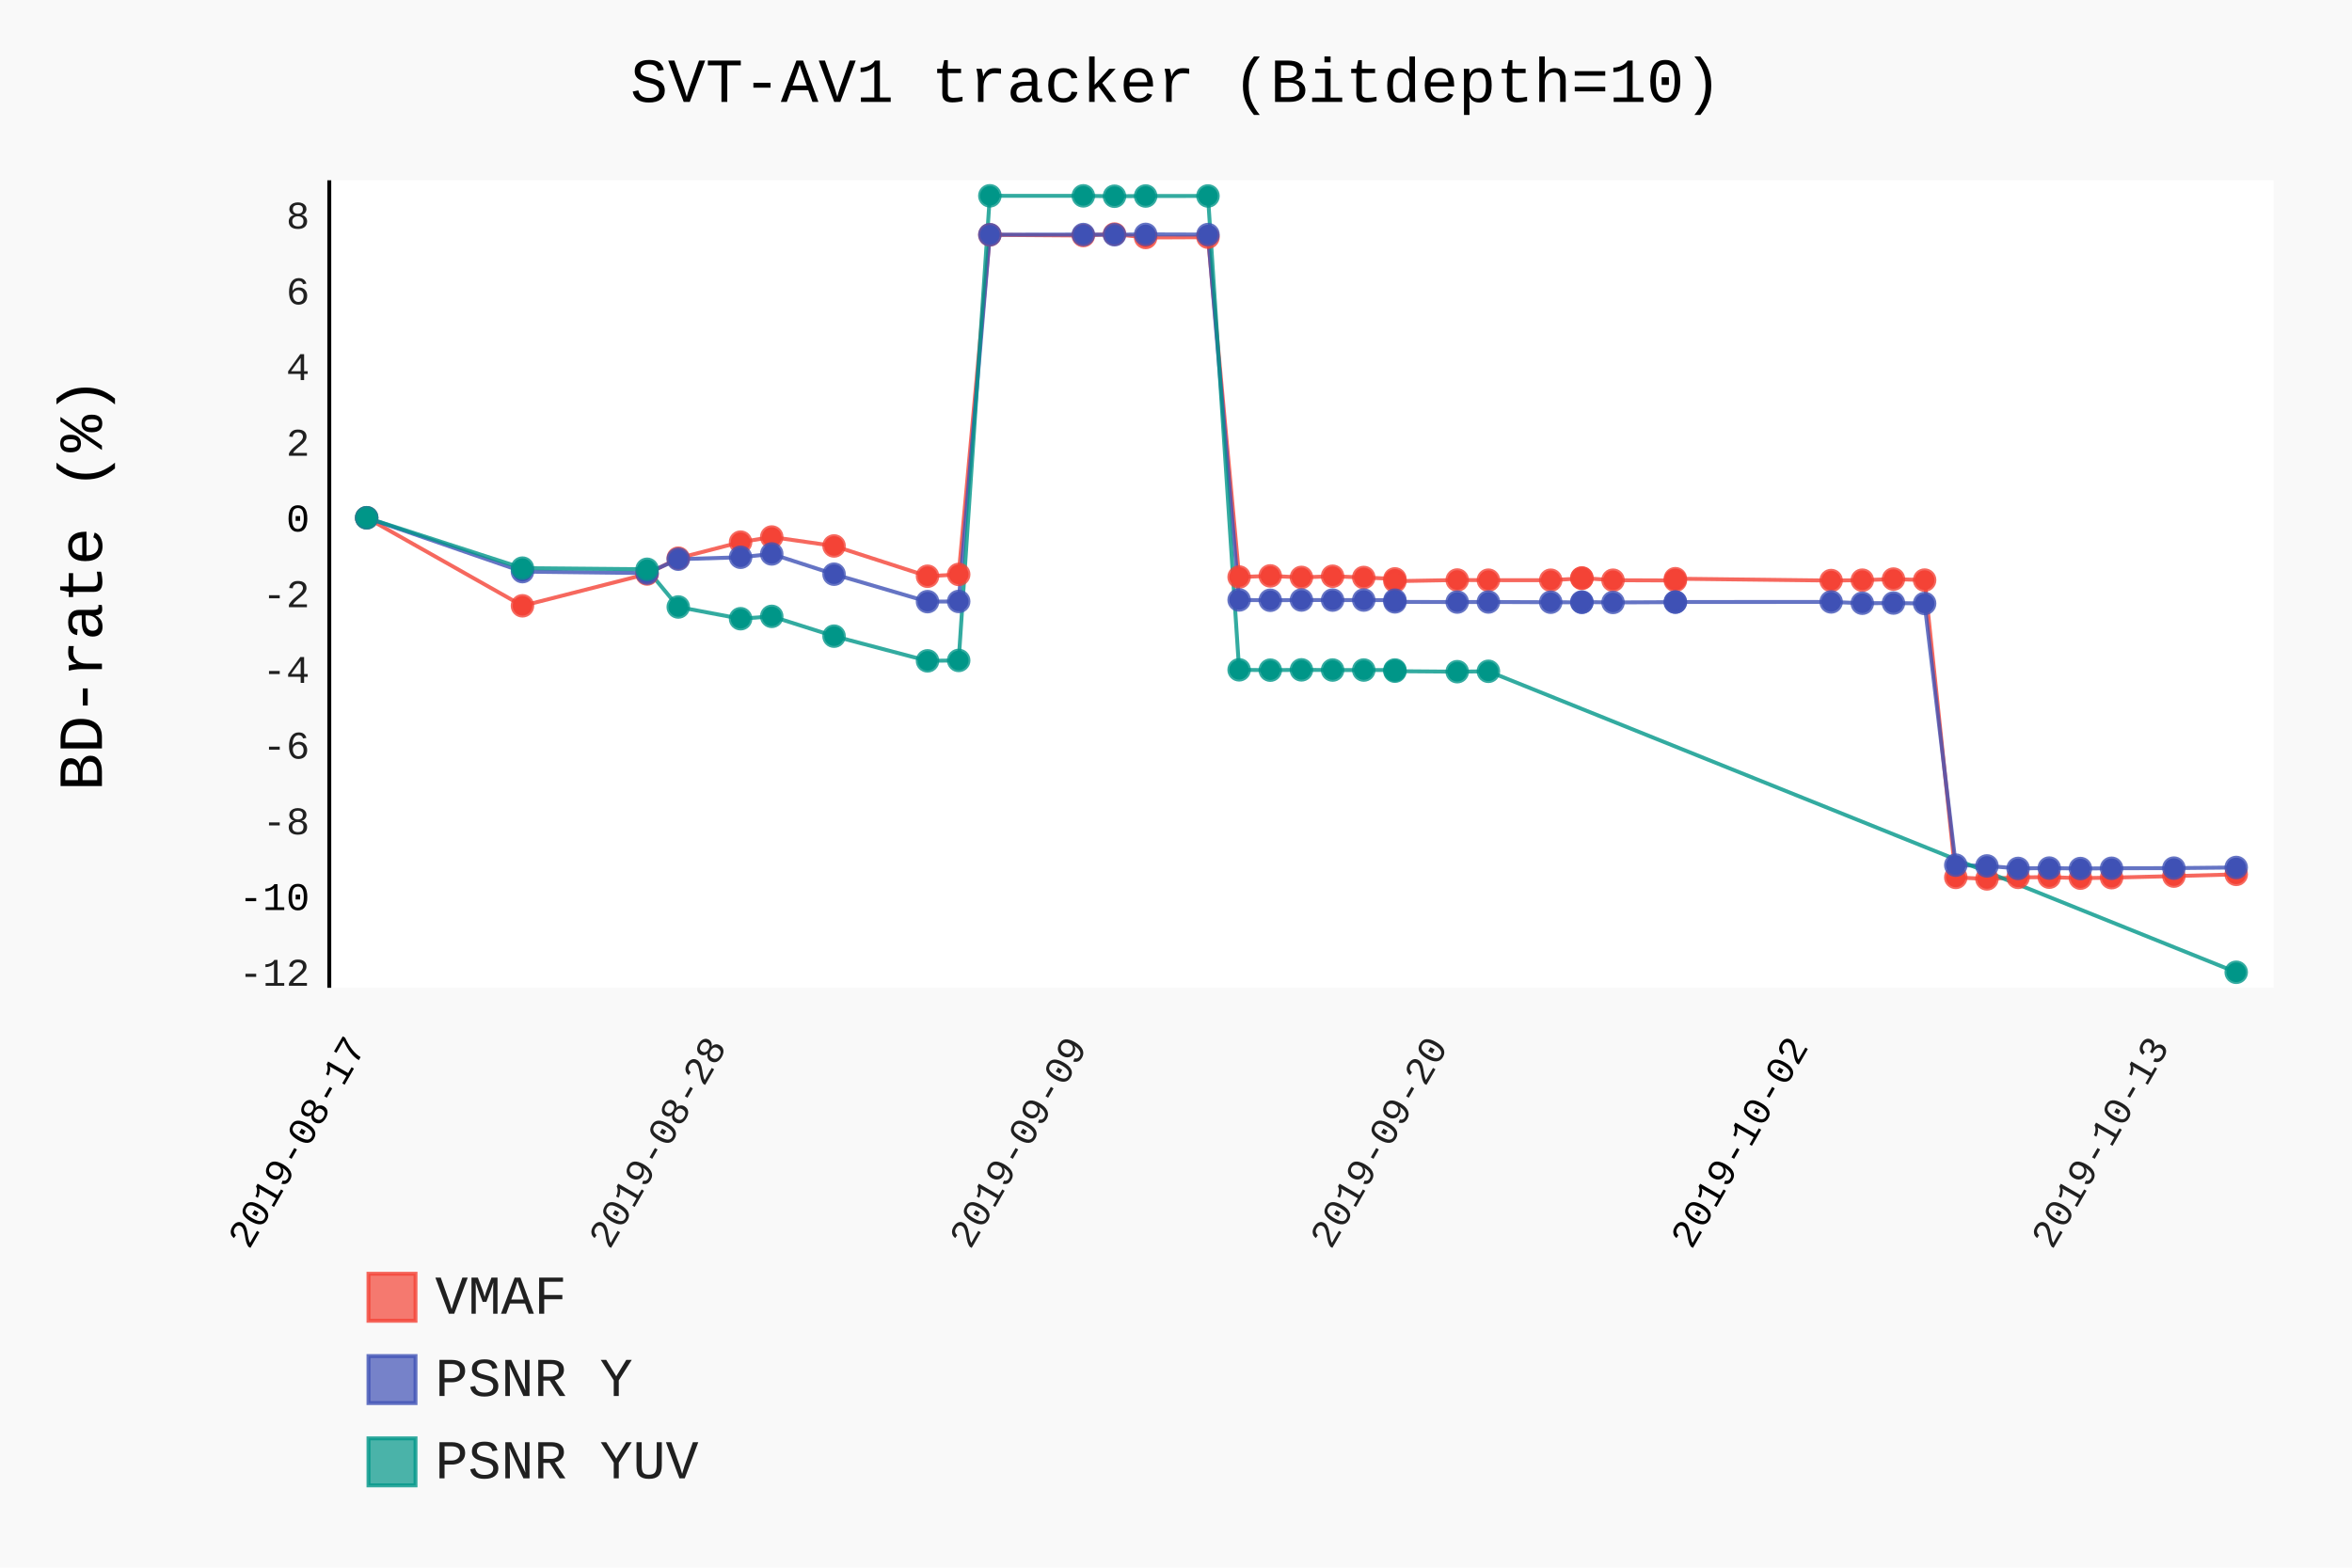
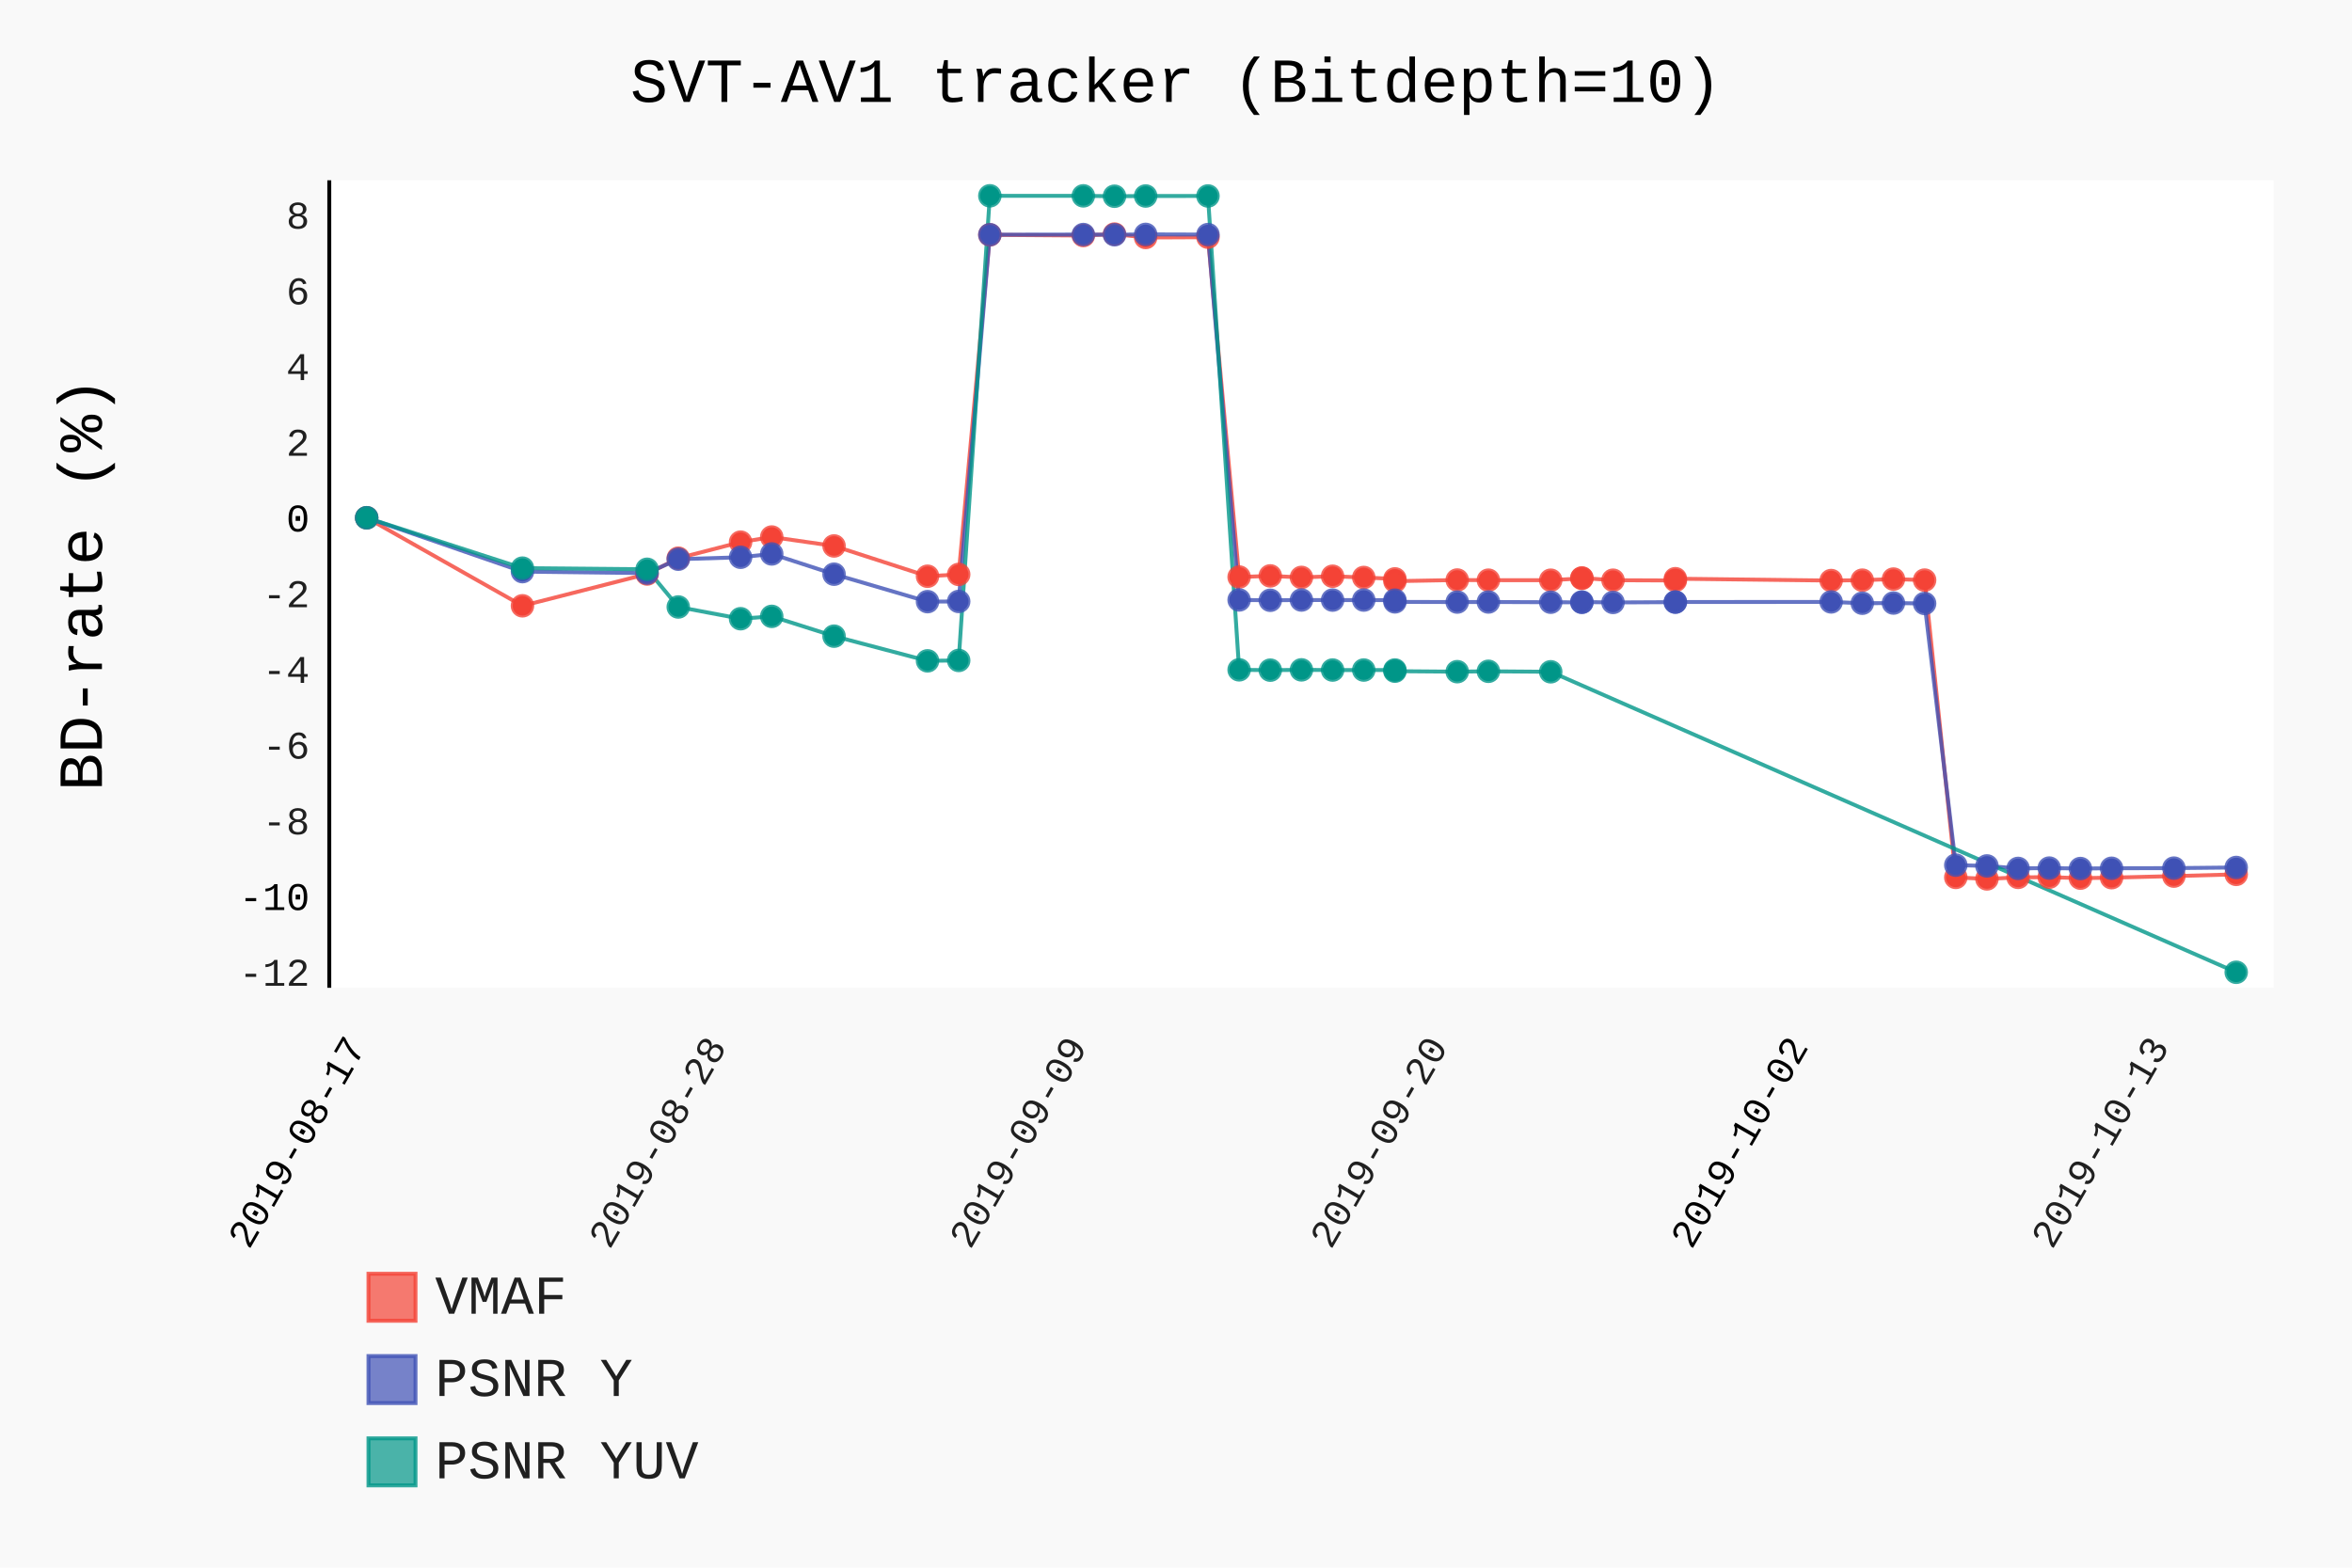
- <svg xmlns="http://www.w3.org/2000/svg" id="chart-4d52eeba-38d1-487a-893e-34eeb51760b5" class="pygal-chart" viewBox="0 0 600 400">
+ <svg xmlns="http://www.w3.org/2000/svg" id="chart-30aa47dd-d872-4d1d-93be-e69b08f3ab0c" class="pygal-chart" viewBox="0 0 600 400">
  <defs>
-     <style type="text/css">#chart-4d52eeba-38d1-487a-893e-34eeb51760b5{-webkit-user-select:none;-webkit-font-smoothing:antialiased;font-family:Consolas,"Liberation Mono",Menlo,Courier,monospace}#chart-4d52eeba-38d1-487a-893e-34eeb51760b5 .title{font-family:Consolas,"Liberation Mono",Menlo,Courier,monospace;font-size:16px}#chart-4d52eeba-38d1-487a-893e-34eeb51760b5 .legends .legend text{font-family:Consolas,"Liberation Mono",Menlo,Courier,monospace;font-size:14px}#chart-4d52eeba-38d1-487a-893e-34eeb51760b5 .axis text{font-family:Consolas,"Liberation Mono",Menlo,Courier,monospace;font-size:10px}#chart-4d52eeba-38d1-487a-893e-34eeb51760b5 .axis text.major{font-family:Consolas,"Liberation Mono",Menlo,Courier,monospace;font-size:10px}#chart-4d52eeba-38d1-487a-893e-34eeb51760b5 .text-overlay text.value{font-family:Consolas,"Liberation Mono",Menlo,Courier,monospace;font-size:16px}#chart-4d52eeba-38d1-487a-893e-34eeb51760b5 .text-overlay text.label{font-family:Consolas,"Liberation Mono",Menlo,Courier,monospace;font-size:10px}#chart-4d52eeba-38d1-487a-893e-34eeb51760b5 .tooltip{font-family:Consolas,"Liberation Mono",Menlo,Courier,monospace;font-size:14px}#chart-4d52eeba-38d1-487a-893e-34eeb51760b5 text.no_data{font-family:Consolas,"Liberation Mono",Menlo,Courier,monospace;font-size:64px}
- #chart-4d52eeba-38d1-487a-893e-34eeb51760b5{background-color:rgba(249,249,249,1)}#chart-4d52eeba-38d1-487a-893e-34eeb51760b5 path,#chart-4d52eeba-38d1-487a-893e-34eeb51760b5 line,#chart-4d52eeba-38d1-487a-893e-34eeb51760b5 rect,#chart-4d52eeba-38d1-487a-893e-34eeb51760b5 circle{-webkit-transition:150ms;-moz-transition:150ms;transition:150ms}#chart-4d52eeba-38d1-487a-893e-34eeb51760b5 .graph &gt; .background{fill:rgba(249,249,249,1)}#chart-4d52eeba-38d1-487a-893e-34eeb51760b5 .plot &gt; .background{fill:rgba(255,255,255,1)}#chart-4d52eeba-38d1-487a-893e-34eeb51760b5 .graph{fill:rgba(0,0,0,.87)}#chart-4d52eeba-38d1-487a-893e-34eeb51760b5 text.no_data{fill:rgba(0,0,0,1)}#chart-4d52eeba-38d1-487a-893e-34eeb51760b5 .title{fill:rgba(0,0,0,1)}#chart-4d52eeba-38d1-487a-893e-34eeb51760b5 .legends .legend text{fill:rgba(0,0,0,.87)}#chart-4d52eeba-38d1-487a-893e-34eeb51760b5 .legends .legend:hover text{fill:rgba(0,0,0,1)}#chart-4d52eeba-38d1-487a-893e-34eeb51760b5 .axis .line{stroke:rgba(0,0,0,1)}#chart-4d52eeba-38d1-487a-893e-34eeb51760b5 .axis .guide.line{stroke:rgba(0,0,0,.54)}#chart-4d52eeba-38d1-487a-893e-34eeb51760b5 .axis .major.line{stroke:rgba(0,0,0,.87)}#chart-4d52eeba-38d1-487a-893e-34eeb51760b5 .axis text.major{fill:rgba(0,0,0,1)}#chart-4d52eeba-38d1-487a-893e-34eeb51760b5 .axis.y .guides:hover .guide.line,#chart-4d52eeba-38d1-487a-893e-34eeb51760b5 .line-graph .axis.x .guides:hover .guide.line,#chart-4d52eeba-38d1-487a-893e-34eeb51760b5 .stackedline-graph .axis.x .guides:hover .guide.line,#chart-4d52eeba-38d1-487a-893e-34eeb51760b5 .xy-graph .axis.x .guides:hover .guide.line{stroke:rgba(0,0,0,1)}#chart-4d52eeba-38d1-487a-893e-34eeb51760b5 .axis .guides:hover text{fill:rgba(0,0,0,1)}#chart-4d52eeba-38d1-487a-893e-34eeb51760b5 .reactive{fill-opacity:.7;stroke-opacity:.8}#chart-4d52eeba-38d1-487a-893e-34eeb51760b5 .ci{stroke:rgba(0,0,0,.87)}#chart-4d52eeba-38d1-487a-893e-34eeb51760b5 .reactive.active,#chart-4d52eeba-38d1-487a-893e-34eeb51760b5 .active .reactive{fill-opacity:.8;stroke-opacity:.9;stroke-width:4}#chart-4d52eeba-38d1-487a-893e-34eeb51760b5 .ci .reactive.active{stroke-width:1.5}#chart-4d52eeba-38d1-487a-893e-34eeb51760b5 .series text{fill:rgba(0,0,0,1)}#chart-4d52eeba-38d1-487a-893e-34eeb51760b5 .tooltip rect{fill:rgba(255,255,255,1);stroke:rgba(0,0,0,1);-webkit-transition:opacity 150ms;-moz-transition:opacity 150ms;transition:opacity 150ms}#chart-4d52eeba-38d1-487a-893e-34eeb51760b5 .tooltip .label{fill:rgba(0,0,0,.87)}#chart-4d52eeba-38d1-487a-893e-34eeb51760b5 .tooltip .label{fill:rgba(0,0,0,.87)}#chart-4d52eeba-38d1-487a-893e-34eeb51760b5 .tooltip .legend{font-size:.8em;fill:rgba(0,0,0,.54)}#chart-4d52eeba-38d1-487a-893e-34eeb51760b5 .tooltip .x_label{font-size:.6em;fill:rgba(0,0,0,1)}#chart-4d52eeba-38d1-487a-893e-34eeb51760b5 .tooltip .xlink{font-size:.5em;text-decoration:underline}#chart-4d52eeba-38d1-487a-893e-34eeb51760b5 .tooltip .value{font-size:1.5em}#chart-4d52eeba-38d1-487a-893e-34eeb51760b5 .bound{font-size:.5em}#chart-4d52eeba-38d1-487a-893e-34eeb51760b5 .max-value{font-size:.75em;fill:rgba(0,0,0,.54)}#chart-4d52eeba-38d1-487a-893e-34eeb51760b5 .map-element{fill:rgba(255,255,255,1);stroke:rgba(0,0,0,.54) !important}#chart-4d52eeba-38d1-487a-893e-34eeb51760b5 .map-element .reactive{fill-opacity:inherit;stroke-opacity:inherit}#chart-4d52eeba-38d1-487a-893e-34eeb51760b5 .color-0,#chart-4d52eeba-38d1-487a-893e-34eeb51760b5 .color-0 a:visited{stroke:#F44336;fill:#F44336}#chart-4d52eeba-38d1-487a-893e-34eeb51760b5 .color-1,#chart-4d52eeba-38d1-487a-893e-34eeb51760b5 .color-1 a:visited{stroke:#3F51B5;fill:#3F51B5}#chart-4d52eeba-38d1-487a-893e-34eeb51760b5 .color-2,#chart-4d52eeba-38d1-487a-893e-34eeb51760b5 .color-2 a:visited{stroke:#009688;fill:#009688}#chart-4d52eeba-38d1-487a-893e-34eeb51760b5 .text-overlay .color-0 text{fill:black}#chart-4d52eeba-38d1-487a-893e-34eeb51760b5 .text-overlay .color-1 text{fill:black}#chart-4d52eeba-38d1-487a-893e-34eeb51760b5 .text-overlay .color-2 text{fill:black}
- #chart-4d52eeba-38d1-487a-893e-34eeb51760b5 text.no_data{text-anchor:middle}#chart-4d52eeba-38d1-487a-893e-34eeb51760b5 .guide.line{fill:none}#chart-4d52eeba-38d1-487a-893e-34eeb51760b5 .centered{text-anchor:middle}#chart-4d52eeba-38d1-487a-893e-34eeb51760b5 .title{text-anchor:middle}#chart-4d52eeba-38d1-487a-893e-34eeb51760b5 .legends .legend text{fill-opacity:1}#chart-4d52eeba-38d1-487a-893e-34eeb51760b5 .axis.x text{text-anchor:middle}#chart-4d52eeba-38d1-487a-893e-34eeb51760b5 .axis.x:not(.web) text[transform]{text-anchor:start}#chart-4d52eeba-38d1-487a-893e-34eeb51760b5 .axis.x:not(.web) text[transform].backwards{text-anchor:end}#chart-4d52eeba-38d1-487a-893e-34eeb51760b5 .axis.y text{text-anchor:end}#chart-4d52eeba-38d1-487a-893e-34eeb51760b5 .axis.y text[transform].backwards{text-anchor:start}#chart-4d52eeba-38d1-487a-893e-34eeb51760b5 .axis.y2 text{text-anchor:start}#chart-4d52eeba-38d1-487a-893e-34eeb51760b5 .axis.y2 text[transform].backwards{text-anchor:end}#chart-4d52eeba-38d1-487a-893e-34eeb51760b5 .axis .guide.line{stroke-dasharray:4,4}#chart-4d52eeba-38d1-487a-893e-34eeb51760b5 .axis .major.guide.line{stroke-dasharray:6,6}#chart-4d52eeba-38d1-487a-893e-34eeb51760b5 .horizontal .axis.y .guide.line,#chart-4d52eeba-38d1-487a-893e-34eeb51760b5 .horizontal .axis.y2 .guide.line,#chart-4d52eeba-38d1-487a-893e-34eeb51760b5 .vertical .axis.x .guide.line{opacity:0}#chart-4d52eeba-38d1-487a-893e-34eeb51760b5 .horizontal .axis.always_show .guide.line,#chart-4d52eeba-38d1-487a-893e-34eeb51760b5 .vertical .axis.always_show .guide.line{opacity:1 !important}#chart-4d52eeba-38d1-487a-893e-34eeb51760b5 .axis.y .guides:hover .guide.line,#chart-4d52eeba-38d1-487a-893e-34eeb51760b5 .axis.y2 .guides:hover .guide.line,#chart-4d52eeba-38d1-487a-893e-34eeb51760b5 .axis.x .guides:hover .guide.line{opacity:1}#chart-4d52eeba-38d1-487a-893e-34eeb51760b5 .axis .guides:hover text{opacity:1}#chart-4d52eeba-38d1-487a-893e-34eeb51760b5 .nofill{fill:none}#chart-4d52eeba-38d1-487a-893e-34eeb51760b5 .subtle-fill{fill-opacity:.2}#chart-4d52eeba-38d1-487a-893e-34eeb51760b5 .dot{stroke-width:1px;fill-opacity:1}#chart-4d52eeba-38d1-487a-893e-34eeb51760b5 .dot.active{stroke-width:5px}#chart-4d52eeba-38d1-487a-893e-34eeb51760b5 .dot.negative{fill:transparent}#chart-4d52eeba-38d1-487a-893e-34eeb51760b5 text,#chart-4d52eeba-38d1-487a-893e-34eeb51760b5 tspan{stroke:none !important}#chart-4d52eeba-38d1-487a-893e-34eeb51760b5 .series text.active{opacity:1}#chart-4d52eeba-38d1-487a-893e-34eeb51760b5 .tooltip rect{fill-opacity:.95;stroke-width:.5}#chart-4d52eeba-38d1-487a-893e-34eeb51760b5 .tooltip text{fill-opacity:1}#chart-4d52eeba-38d1-487a-893e-34eeb51760b5 .showable{visibility:hidden}#chart-4d52eeba-38d1-487a-893e-34eeb51760b5 .showable.shown{visibility:visible}#chart-4d52eeba-38d1-487a-893e-34eeb51760b5 .gauge-background{fill:rgba(229,229,229,1);stroke:none}#chart-4d52eeba-38d1-487a-893e-34eeb51760b5 .bg-lines{stroke:rgba(249,249,249,1);stroke-width:2px}</style>
+     <style type="text/css">#chart-30aa47dd-d872-4d1d-93be-e69b08f3ab0c{-webkit-user-select:none;-webkit-font-smoothing:antialiased;font-family:Consolas,"Liberation Mono",Menlo,Courier,monospace}#chart-30aa47dd-d872-4d1d-93be-e69b08f3ab0c .title{font-family:Consolas,"Liberation Mono",Menlo,Courier,monospace;font-size:16px}#chart-30aa47dd-d872-4d1d-93be-e69b08f3ab0c .legends .legend text{font-family:Consolas,"Liberation Mono",Menlo,Courier,monospace;font-size:14px}#chart-30aa47dd-d872-4d1d-93be-e69b08f3ab0c .axis text{font-family:Consolas,"Liberation Mono",Menlo,Courier,monospace;font-size:10px}#chart-30aa47dd-d872-4d1d-93be-e69b08f3ab0c .axis text.major{font-family:Consolas,"Liberation Mono",Menlo,Courier,monospace;font-size:10px}#chart-30aa47dd-d872-4d1d-93be-e69b08f3ab0c .text-overlay text.value{font-family:Consolas,"Liberation Mono",Menlo,Courier,monospace;font-size:16px}#chart-30aa47dd-d872-4d1d-93be-e69b08f3ab0c .text-overlay text.label{font-family:Consolas,"Liberation Mono",Menlo,Courier,monospace;font-size:10px}#chart-30aa47dd-d872-4d1d-93be-e69b08f3ab0c .tooltip{font-family:Consolas,"Liberation Mono",Menlo,Courier,monospace;font-size:14px}#chart-30aa47dd-d872-4d1d-93be-e69b08f3ab0c text.no_data{font-family:Consolas,"Liberation Mono",Menlo,Courier,monospace;font-size:64px}
+ #chart-30aa47dd-d872-4d1d-93be-e69b08f3ab0c{background-color:rgba(249,249,249,1)}#chart-30aa47dd-d872-4d1d-93be-e69b08f3ab0c path,#chart-30aa47dd-d872-4d1d-93be-e69b08f3ab0c line,#chart-30aa47dd-d872-4d1d-93be-e69b08f3ab0c rect,#chart-30aa47dd-d872-4d1d-93be-e69b08f3ab0c circle{-webkit-transition:150ms;-moz-transition:150ms;transition:150ms}#chart-30aa47dd-d872-4d1d-93be-e69b08f3ab0c .graph &gt; .background{fill:rgba(249,249,249,1)}#chart-30aa47dd-d872-4d1d-93be-e69b08f3ab0c .plot &gt; .background{fill:rgba(255,255,255,1)}#chart-30aa47dd-d872-4d1d-93be-e69b08f3ab0c .graph{fill:rgba(0,0,0,.87)}#chart-30aa47dd-d872-4d1d-93be-e69b08f3ab0c text.no_data{fill:rgba(0,0,0,1)}#chart-30aa47dd-d872-4d1d-93be-e69b08f3ab0c .title{fill:rgba(0,0,0,1)}#chart-30aa47dd-d872-4d1d-93be-e69b08f3ab0c .legends .legend text{fill:rgba(0,0,0,.87)}#chart-30aa47dd-d872-4d1d-93be-e69b08f3ab0c .legends .legend:hover text{fill:rgba(0,0,0,1)}#chart-30aa47dd-d872-4d1d-93be-e69b08f3ab0c .axis .line{stroke:rgba(0,0,0,1)}#chart-30aa47dd-d872-4d1d-93be-e69b08f3ab0c .axis .guide.line{stroke:rgba(0,0,0,.54)}#chart-30aa47dd-d872-4d1d-93be-e69b08f3ab0c .axis .major.line{stroke:rgba(0,0,0,.87)}#chart-30aa47dd-d872-4d1d-93be-e69b08f3ab0c .axis text.major{fill:rgba(0,0,0,1)}#chart-30aa47dd-d872-4d1d-93be-e69b08f3ab0c .axis.y .guides:hover .guide.line,#chart-30aa47dd-d872-4d1d-93be-e69b08f3ab0c .line-graph .axis.x .guides:hover .guide.line,#chart-30aa47dd-d872-4d1d-93be-e69b08f3ab0c .stackedline-graph .axis.x .guides:hover .guide.line,#chart-30aa47dd-d872-4d1d-93be-e69b08f3ab0c .xy-graph .axis.x .guides:hover .guide.line{stroke:rgba(0,0,0,1)}#chart-30aa47dd-d872-4d1d-93be-e69b08f3ab0c .axis .guides:hover text{fill:rgba(0,0,0,1)}#chart-30aa47dd-d872-4d1d-93be-e69b08f3ab0c .reactive{fill-opacity:.7;stroke-opacity:.8}#chart-30aa47dd-d872-4d1d-93be-e69b08f3ab0c .ci{stroke:rgba(0,0,0,.87)}#chart-30aa47dd-d872-4d1d-93be-e69b08f3ab0c .reactive.active,#chart-30aa47dd-d872-4d1d-93be-e69b08f3ab0c .active .reactive{fill-opacity:.8;stroke-opacity:.9;stroke-width:4}#chart-30aa47dd-d872-4d1d-93be-e69b08f3ab0c .ci .reactive.active{stroke-width:1.5}#chart-30aa47dd-d872-4d1d-93be-e69b08f3ab0c .series text{fill:rgba(0,0,0,1)}#chart-30aa47dd-d872-4d1d-93be-e69b08f3ab0c .tooltip rect{fill:rgba(255,255,255,1);stroke:rgba(0,0,0,1);-webkit-transition:opacity 150ms;-moz-transition:opacity 150ms;transition:opacity 150ms}#chart-30aa47dd-d872-4d1d-93be-e69b08f3ab0c .tooltip .label{fill:rgba(0,0,0,.87)}#chart-30aa47dd-d872-4d1d-93be-e69b08f3ab0c .tooltip .label{fill:rgba(0,0,0,.87)}#chart-30aa47dd-d872-4d1d-93be-e69b08f3ab0c .tooltip .legend{font-size:.8em;fill:rgba(0,0,0,.54)}#chart-30aa47dd-d872-4d1d-93be-e69b08f3ab0c .tooltip .x_label{font-size:.6em;fill:rgba(0,0,0,1)}#chart-30aa47dd-d872-4d1d-93be-e69b08f3ab0c .tooltip .xlink{font-size:.5em;text-decoration:underline}#chart-30aa47dd-d872-4d1d-93be-e69b08f3ab0c .tooltip .value{font-size:1.5em}#chart-30aa47dd-d872-4d1d-93be-e69b08f3ab0c .bound{font-size:.5em}#chart-30aa47dd-d872-4d1d-93be-e69b08f3ab0c .max-value{font-size:.75em;fill:rgba(0,0,0,.54)}#chart-30aa47dd-d872-4d1d-93be-e69b08f3ab0c .map-element{fill:rgba(255,255,255,1);stroke:rgba(0,0,0,.54) !important}#chart-30aa47dd-d872-4d1d-93be-e69b08f3ab0c .map-element .reactive{fill-opacity:inherit;stroke-opacity:inherit}#chart-30aa47dd-d872-4d1d-93be-e69b08f3ab0c .color-0,#chart-30aa47dd-d872-4d1d-93be-e69b08f3ab0c .color-0 a:visited{stroke:#F44336;fill:#F44336}#chart-30aa47dd-d872-4d1d-93be-e69b08f3ab0c .color-1,#chart-30aa47dd-d872-4d1d-93be-e69b08f3ab0c .color-1 a:visited{stroke:#3F51B5;fill:#3F51B5}#chart-30aa47dd-d872-4d1d-93be-e69b08f3ab0c .color-2,#chart-30aa47dd-d872-4d1d-93be-e69b08f3ab0c .color-2 a:visited{stroke:#009688;fill:#009688}#chart-30aa47dd-d872-4d1d-93be-e69b08f3ab0c .text-overlay .color-0 text{fill:black}#chart-30aa47dd-d872-4d1d-93be-e69b08f3ab0c .text-overlay .color-1 text{fill:black}#chart-30aa47dd-d872-4d1d-93be-e69b08f3ab0c .text-overlay .color-2 text{fill:black}
+ #chart-30aa47dd-d872-4d1d-93be-e69b08f3ab0c text.no_data{text-anchor:middle}#chart-30aa47dd-d872-4d1d-93be-e69b08f3ab0c .guide.line{fill:none}#chart-30aa47dd-d872-4d1d-93be-e69b08f3ab0c .centered{text-anchor:middle}#chart-30aa47dd-d872-4d1d-93be-e69b08f3ab0c .title{text-anchor:middle}#chart-30aa47dd-d872-4d1d-93be-e69b08f3ab0c .legends .legend text{fill-opacity:1}#chart-30aa47dd-d872-4d1d-93be-e69b08f3ab0c .axis.x text{text-anchor:middle}#chart-30aa47dd-d872-4d1d-93be-e69b08f3ab0c .axis.x:not(.web) text[transform]{text-anchor:start}#chart-30aa47dd-d872-4d1d-93be-e69b08f3ab0c .axis.x:not(.web) text[transform].backwards{text-anchor:end}#chart-30aa47dd-d872-4d1d-93be-e69b08f3ab0c .axis.y text{text-anchor:end}#chart-30aa47dd-d872-4d1d-93be-e69b08f3ab0c .axis.y text[transform].backwards{text-anchor:start}#chart-30aa47dd-d872-4d1d-93be-e69b08f3ab0c .axis.y2 text{text-anchor:start}#chart-30aa47dd-d872-4d1d-93be-e69b08f3ab0c .axis.y2 text[transform].backwards{text-anchor:end}#chart-30aa47dd-d872-4d1d-93be-e69b08f3ab0c .axis .guide.line{stroke-dasharray:4,4}#chart-30aa47dd-d872-4d1d-93be-e69b08f3ab0c .axis .major.guide.line{stroke-dasharray:6,6}#chart-30aa47dd-d872-4d1d-93be-e69b08f3ab0c .horizontal .axis.y .guide.line,#chart-30aa47dd-d872-4d1d-93be-e69b08f3ab0c .horizontal .axis.y2 .guide.line,#chart-30aa47dd-d872-4d1d-93be-e69b08f3ab0c .vertical .axis.x .guide.line{opacity:0}#chart-30aa47dd-d872-4d1d-93be-e69b08f3ab0c .horizontal .axis.always_show .guide.line,#chart-30aa47dd-d872-4d1d-93be-e69b08f3ab0c .vertical .axis.always_show .guide.line{opacity:1 !important}#chart-30aa47dd-d872-4d1d-93be-e69b08f3ab0c .axis.y .guides:hover .guide.line,#chart-30aa47dd-d872-4d1d-93be-e69b08f3ab0c .axis.y2 .guides:hover .guide.line,#chart-30aa47dd-d872-4d1d-93be-e69b08f3ab0c .axis.x .guides:hover .guide.line{opacity:1}#chart-30aa47dd-d872-4d1d-93be-e69b08f3ab0c .axis .guides:hover text{opacity:1}#chart-30aa47dd-d872-4d1d-93be-e69b08f3ab0c .nofill{fill:none}#chart-30aa47dd-d872-4d1d-93be-e69b08f3ab0c .subtle-fill{fill-opacity:.2}#chart-30aa47dd-d872-4d1d-93be-e69b08f3ab0c .dot{stroke-width:1px;fill-opacity:1}#chart-30aa47dd-d872-4d1d-93be-e69b08f3ab0c .dot.active{stroke-width:5px}#chart-30aa47dd-d872-4d1d-93be-e69b08f3ab0c .dot.negative{fill:transparent}#chart-30aa47dd-d872-4d1d-93be-e69b08f3ab0c text,#chart-30aa47dd-d872-4d1d-93be-e69b08f3ab0c tspan{stroke:none !important}#chart-30aa47dd-d872-4d1d-93be-e69b08f3ab0c .series text.active{opacity:1}#chart-30aa47dd-d872-4d1d-93be-e69b08f3ab0c .tooltip rect{fill-opacity:.95;stroke-width:.5}#chart-30aa47dd-d872-4d1d-93be-e69b08f3ab0c .tooltip text{fill-opacity:1}#chart-30aa47dd-d872-4d1d-93be-e69b08f3ab0c .showable{visibility:hidden}#chart-30aa47dd-d872-4d1d-93be-e69b08f3ab0c .showable.shown{visibility:visible}#chart-30aa47dd-d872-4d1d-93be-e69b08f3ab0c .gauge-background{fill:rgba(229,229,229,1);stroke:none}#chart-30aa47dd-d872-4d1d-93be-e69b08f3ab0c .bg-lines{stroke:rgba(249,249,249,1);stroke-width:2px}</style>
  </defs>
  <g class="graph datetimeline-graph vertical">
    <rect class="background" height="400" width="600" x="0" y="0" />
    <g class="plot" transform="translate(84, 46)">
      <rect class="background" height="206.038" width="496.0" x="0" y="0" />
      <g class="axis y">
        <g class="guides">
          <text class="" x="-5" y="205.518">-12</text>
        </g>
        <g class="guides">
          <text class="major" x="-5" y="186.199">-10</text>
        </g>
        <g class="guides">
          <text class="" x="-5" y="166.881">-8</text>
        </g>
        <g class="guides">
          <text class="" x="-5" y="147.562">-6</text>
        </g>
        <g class="guides">
          <text class="" x="-5" y="128.243">-4</text>
        </g>
        <g class="guides">
          <text class="" x="-5" y="108.924">-2</text>
        </g>
        <g class="guides">
          <text class="major" x="-5" y="89.606">0</text>
        </g>
        <g class="guides">
          <text class="" x="-5" y="70.287">2</text>
        </g>
        <g class="guides">
          <text class="" x="-5" y="50.968">4</text>
        </g>
        <g class="guides">
          <text class="" x="-5" y="31.649">6</text>
        </g>
        <g class="guides">
          <text class="" x="-5" y="12.331">8</text>
        </g>
      </g>
      <g class="axis x">
        <path class="line" d="M0 0 v206.038" />
        <g class="guides">
          <path class="major guide line" d="M9.538 0 v206.038" />
          <text class="major backwards" x="9.538" y="221.038" transform="rotate(300 9.538462 221.0385)">2019-08-17</text>
        </g>
        <g class="guides">
          <path class="guide line" d="M101.538 0 v206.038" />
          <text class="backwards" x="101.538" y="221.038" transform="rotate(300 101.5375 221.0385)">2019-08-28</text>
        </g>
        <g class="guides">
          <path class="guide line" d="M193.537 0 v206.038" />
          <text class="backwards" x="193.537" y="221.038" transform="rotate(300 193.5366 221.0385)">2019-09-09</text>
        </g>
        <g class="guides">
          <path class="guide line" d="M285.536 0 v206.038" />
          <text class="backwards" x="285.536" y="221.038" transform="rotate(300 285.5356 221.0385)">2019-09-20</text>
        </g>
        <g class="guides">
          <path class="major guide line" d="M377.535 0 v206.038" />
          <text class="major backwards" x="377.535" y="221.038" transform="rotate(300 377.5347 221.0385)">2019-10-02</text>
        </g>
        <g class="guides">
          <path class="guide line" d="M469.534 0 v206.038" />
          <text class="backwards" x="469.534" y="221.038" transform="rotate(300 469.5337 221.0385)">2019-10-13</text>
        </g>
      </g>
      <g class="series serie-0 color-0">
        <path class="line reactive nofill" d="M9.538 86.106 L49.282 108.573 81.077 100.46 89.026 96.422 104.923 92.326 112.872 91.022 128.769 93.302 152.615 101.029 160.564 100.566 168.513 13.921 192.359 14.095 200.308 13.728 208.256 14.597 224.154 14.52 232.103 101.232 240.051 100.942 248 101.329 255.949 101.029 263.897 101.348 271.846 101.706 271.846 102.285 287.744 101.995 295.692 102.034 311.59 102.044 319.538 101.57 319.538 101.464 327.487 102.044 343.385 102.111 343.385 101.657 383.128 102.131 391.077 102.034 399.026 101.754 406.974 102.015 414.923 177.87 422.872 178.256 430.821 177.86 438.769 177.812 446.718 178.063 454.667 177.937 470.564 177.541 486.462 177.097" />
      </g>
      <g class="series serie-1 color-1">
        <path class="line reactive nofill" d="M9.538 86.106 L49.282 99.851 81.077 100.228 89.026 96.683 104.923 96.19 112.872 95.34 128.769 100.508 152.615 107.511 160.564 107.463 168.513 13.882 192.359 13.844 200.308 13.892 208.256 13.805 224.154 13.853 232.103 107.076 240.051 107.163 248 107.095 255.949 107.115 263.897 107.105 271.846 107.134 271.846 107.569 287.744 107.617 295.692 107.598 311.59 107.656 319.538 107.694 319.538 107.607 327.487 107.714 343.385 107.636 343.385 107.607 383.128 107.578 391.077 107.917 399.026 107.868 406.974 107.975 414.923 174.74 422.872 174.943 430.821 175.581 438.769 175.494 446.718 175.609 454.667 175.542 470.564 175.503 486.462 175.339" />
      </g>
      <g class="series serie-2 color-2">
-         <path class="line reactive nofill" d="M9.538 86.106 L49.282 98.962 81.077 99.252 89.026 108.873 104.923 111.867 112.872 111.268 128.769 116.32 152.615 122.618 160.564 122.512 168.513 3.962 192.359 3.972 200.308 4.069 208.256 4.011 224.154 4.001 232.103 124.907 240.051 124.994 248 124.917 255.949 124.965 263.897 124.965 271.846 124.956 271.846 125.255 287.744 125.381 295.692 125.284 486.462 202.076" />
+         <path class="line reactive nofill" d="M9.538 86.106 L49.282 98.962 81.077 99.252 89.026 108.873 104.923 111.867 112.872 111.268 128.769 116.32 152.615 122.618 160.564 122.512 168.513 3.962 192.359 3.972 200.308 4.069 208.256 4.011 224.154 4.001 232.103 124.907 240.051 124.994 248 124.917 255.949 124.965 263.897 124.965 271.846 124.956 271.846 125.255 287.744 125.381 295.692 125.284 311.59 125.41 486.462 202.076" />
      </g>
    </g>
    <g class="titles">
      <text class="title plot_title" x="300.0" y="26">SVT-AV1 tracker (Bitdepth=10)</text>
      <text class="title" x="0" y="175.019" transform="rotate(-90 0 149.0192)">BD-rate (%)</text>
    </g>
    <g class="plot overlay" transform="translate(84, 46)">
      <g class="series serie-0 color-0">
        <g class="dots">
          <circle class="dot reactive tooltip-trigger" cx="9.538" cy="86.106" r="2.5" />
        </g>
        <g class="dots">
          <circle class="dot reactive tooltip-trigger" cx="49.282" cy="108.573" r="2.5" />
        </g>
        <g class="dots">
          <circle class="dot reactive tooltip-trigger" cx="81.077" cy="100.46" r="2.5" />
        </g>
        <g class="dots">
          <circle class="dot reactive tooltip-trigger" cx="89.026" cy="96.422" r="2.5" />
        </g>
        <g class="dots">
          <circle class="dot reactive tooltip-trigger" cx="104.923" cy="92.326" r="2.5" />
        </g>
        <g class="dots">
          <circle class="dot reactive tooltip-trigger" cx="112.872" cy="91.022" r="2.5" />
        </g>
        <g class="dots">
          <circle class="dot reactive tooltip-trigger" cx="128.769" cy="93.302" r="2.5" />
        </g>
        <g class="dots">
          <circle class="dot reactive tooltip-trigger" cx="152.615" cy="101.029" r="2.5" />
        </g>
        <g class="dots">
          <circle class="dot reactive tooltip-trigger" cx="160.564" cy="100.566" r="2.5" />
        </g>
        <g class="dots">
          <circle class="dot reactive tooltip-trigger" cx="168.513" cy="13.921" r="2.5" />
        </g>
        <g class="dots">
          <circle class="dot reactive tooltip-trigger" cx="192.359" cy="14.095" r="2.5" />
        </g>
        <g class="dots">
          <circle class="dot reactive tooltip-trigger" cx="200.308" cy="13.728" r="2.5" />
        </g>
        <g class="dots">
          <circle class="dot reactive tooltip-trigger" cx="208.256" cy="14.597" r="2.5" />
        </g>
        <g class="dots">
          <circle class="dot reactive tooltip-trigger" cx="224.154" cy="14.52" r="2.5" />
        </g>
        <g class="dots">
          <circle class="dot reactive tooltip-trigger" cx="232.103" cy="101.232" r="2.5" />
        </g>
        <g class="dots">
          <circle class="dot reactive tooltip-trigger" cx="240.051" cy="100.942" r="2.5" />
        </g>
        <g class="dots">
          <circle class="dot reactive tooltip-trigger" cx="248.0" cy="101.329" r="2.5" />
        </g>
        <g class="dots">
          <circle class="dot reactive tooltip-trigger" cx="255.949" cy="101.029" r="2.5" />
        </g>
        <g class="dots">
          <circle class="dot reactive tooltip-trigger" cx="263.897" cy="101.348" r="2.5" />
        </g>
        <g class="dots">
          <circle class="dot reactive tooltip-trigger" cx="271.846" cy="101.706" r="2.5" />
        </g>
        <g class="dots">
          <circle class="dot reactive tooltip-trigger" cx="271.846" cy="102.285" r="2.5" />
        </g>
        <g class="dots">
          <circle class="dot reactive tooltip-trigger" cx="287.744" cy="101.995" r="2.5" />
        </g>
        <g class="dots">
          <circle class="dot reactive tooltip-trigger" cx="295.692" cy="102.034" r="2.5" />
        </g>
        <g class="dots">
          <circle class="dot reactive tooltip-trigger" cx="311.59" cy="102.044" r="2.5" />
        </g>
        <g class="dots">
          <circle class="dot reactive tooltip-trigger" cx="319.538" cy="101.57" r="2.5" />
        </g>
        <g class="dots">
          <circle class="dot reactive tooltip-trigger" cx="319.538" cy="101.464" r="2.5" />
        </g>
        <g class="dots">
          <circle class="dot reactive tooltip-trigger" cx="327.487" cy="102.044" r="2.5" />
        </g>
        <g class="dots">
          <circle class="dot reactive tooltip-trigger" cx="343.385" cy="102.111" r="2.5" />
        </g>
        <g class="dots">
          <circle class="dot reactive tooltip-trigger" cx="343.385" cy="101.657" r="2.5" />
        </g>
        <g class="dots">
          <circle class="dot reactive tooltip-trigger" cx="383.128" cy="102.131" r="2.5" />
        </g>
        <g class="dots">
          <circle class="dot reactive tooltip-trigger" cx="391.077" cy="102.034" r="2.5" />
        </g>
        <g class="dots">
          <circle class="dot reactive tooltip-trigger" cx="399.026" cy="101.754" r="2.5" />
        </g>
        <g class="dots">
          <circle class="dot reactive tooltip-trigger" cx="406.974" cy="102.015" r="2.5" />
        </g>
        <g class="dots">
          <circle class="dot reactive tooltip-trigger" cx="414.923" cy="177.87" r="2.5" />
        </g>
        <g class="dots">
          <circle class="dot reactive tooltip-trigger" cx="422.872" cy="178.256" r="2.5" />
        </g>
        <g class="dots">
          <circle class="dot reactive tooltip-trigger" cx="430.821" cy="177.86" r="2.5" />
        </g>
        <g class="dots">
          <circle class="dot reactive tooltip-trigger" cx="438.769" cy="177.812" r="2.5" />
        </g>
        <g class="dots">
          <circle class="dot reactive tooltip-trigger" cx="446.718" cy="178.063" r="2.5" />
        </g>
        <g class="dots">
          <circle class="dot reactive tooltip-trigger" cx="454.667" cy="177.937" r="2.5" />
        </g>
        <g class="dots">
          <circle class="dot reactive tooltip-trigger" cx="470.564" cy="177.541" r="2.5" />
        </g>
        <g class="dots">
          <circle class="dot reactive tooltip-trigger" cx="486.462" cy="177.097" r="2.5" />
        </g>
      </g>
      <g class="series serie-1 color-1">
        <g class="dots">
          <circle class="dot reactive tooltip-trigger" cx="9.538" cy="86.106" r="2.5" />
        </g>
        <g class="dots">
          <circle class="dot reactive tooltip-trigger" cx="49.282" cy="99.851" r="2.5" />
        </g>
        <g class="dots">
          <circle class="dot reactive tooltip-trigger" cx="81.077" cy="100.228" r="2.5" />
        </g>
        <g class="dots">
          <circle class="dot reactive tooltip-trigger" cx="89.026" cy="96.683" r="2.5" />
        </g>
        <g class="dots">
          <circle class="dot reactive tooltip-trigger" cx="104.923" cy="96.19" r="2.5" />
        </g>
        <g class="dots">
          <circle class="dot reactive tooltip-trigger" cx="112.872" cy="95.34" r="2.5" />
        </g>
        <g class="dots">
          <circle class="dot reactive tooltip-trigger" cx="128.769" cy="100.508" r="2.5" />
        </g>
        <g class="dots">
          <circle class="dot reactive tooltip-trigger" cx="152.615" cy="107.511" r="2.5" />
        </g>
        <g class="dots">
          <circle class="dot reactive tooltip-trigger" cx="160.564" cy="107.463" r="2.5" />
        </g>
        <g class="dots">
          <circle class="dot reactive tooltip-trigger" cx="168.513" cy="13.882" r="2.5" />
        </g>
        <g class="dots">
          <circle class="dot reactive tooltip-trigger" cx="192.359" cy="13.844" r="2.5" />
        </g>
        <g class="dots">
          <circle class="dot reactive tooltip-trigger" cx="200.308" cy="13.892" r="2.5" />
        </g>
        <g class="dots">
          <circle class="dot reactive tooltip-trigger" cx="208.256" cy="13.805" r="2.5" />
        </g>
        <g class="dots">
          <circle class="dot reactive tooltip-trigger" cx="224.154" cy="13.853" r="2.5" />
        </g>
        <g class="dots">
          <circle class="dot reactive tooltip-trigger" cx="232.103" cy="107.076" r="2.5" />
        </g>
        <g class="dots">
          <circle class="dot reactive tooltip-trigger" cx="240.051" cy="107.163" r="2.5" />
        </g>
        <g class="dots">
          <circle class="dot reactive tooltip-trigger" cx="248.0" cy="107.095" r="2.5" />
        </g>
        <g class="dots">
          <circle class="dot reactive tooltip-trigger" cx="255.949" cy="107.115" r="2.5" />
        </g>
        <g class="dots">
          <circle class="dot reactive tooltip-trigger" cx="263.897" cy="107.105" r="2.5" />
        </g>
        <g class="dots">
          <circle class="dot reactive tooltip-trigger" cx="271.846" cy="107.134" r="2.5" />
        </g>
        <g class="dots">
          <circle class="dot reactive tooltip-trigger" cx="271.846" cy="107.569" r="2.5" />
        </g>
        <g class="dots">
          <circle class="dot reactive tooltip-trigger" cx="287.744" cy="107.617" r="2.5" />
        </g>
        <g class="dots">
          <circle class="dot reactive tooltip-trigger" cx="295.692" cy="107.598" r="2.5" />
        </g>
        <g class="dots">
          <circle class="dot reactive tooltip-trigger" cx="311.59" cy="107.656" r="2.5" />
        </g>
        <g class="dots">
          <circle class="dot reactive tooltip-trigger" cx="319.538" cy="107.694" r="2.5" />
        </g>
        <g class="dots">
          <circle class="dot reactive tooltip-trigger" cx="319.538" cy="107.607" r="2.5" />
        </g>
        <g class="dots">
          <circle class="dot reactive tooltip-trigger" cx="327.487" cy="107.714" r="2.5" />
        </g>
        <g class="dots">
          <circle class="dot reactive tooltip-trigger" cx="343.385" cy="107.636" r="2.5" />
        </g>
        <g class="dots">
          <circle class="dot reactive tooltip-trigger" cx="343.385" cy="107.607" r="2.5" />
        </g>
        <g class="dots">
          <circle class="dot reactive tooltip-trigger" cx="383.128" cy="107.578" r="2.5" />
        </g>
        <g class="dots">
          <circle class="dot reactive tooltip-trigger" cx="391.077" cy="107.917" r="2.5" />
        </g>
        <g class="dots">
          <circle class="dot reactive tooltip-trigger" cx="399.026" cy="107.868" r="2.5" />
        </g>
        <g class="dots">
          <circle class="dot reactive tooltip-trigger" cx="406.974" cy="107.975" r="2.5" />
        </g>
        <g class="dots">
          <circle class="dot reactive tooltip-trigger" cx="414.923" cy="174.74" r="2.5" />
        </g>
        <g class="dots">
          <circle class="dot reactive tooltip-trigger" cx="422.872" cy="174.943" r="2.5" />
        </g>
        <g class="dots">
          <circle class="dot reactive tooltip-trigger" cx="430.821" cy="175.581" r="2.5" />
        </g>
        <g class="dots">
          <circle class="dot reactive tooltip-trigger" cx="438.769" cy="175.494" r="2.5" />
        </g>
        <g class="dots">
          <circle class="dot reactive tooltip-trigger" cx="446.718" cy="175.609" r="2.5" />
        </g>
        <g class="dots">
          <circle class="dot reactive tooltip-trigger" cx="454.667" cy="175.542" r="2.5" />
        </g>
        <g class="dots">
          <circle class="dot reactive tooltip-trigger" cx="470.564" cy="175.503" r="2.5" />
        </g>
        <g class="dots">
          <circle class="dot reactive tooltip-trigger" cx="486.462" cy="175.339" r="2.5" />
        </g>
      </g>
      <g class="series serie-2 color-2">
        <g class="dots">
          <circle class="dot reactive tooltip-trigger" cx="9.538" cy="86.106" r="2.5" />
        </g>
        <g class="dots">
          <circle class="dot reactive tooltip-trigger" cx="49.282" cy="98.962" r="2.5" />
        </g>
        <g class="dots">
          <circle class="dot reactive tooltip-trigger" cx="81.077" cy="99.252" r="2.5" />
        </g>
        <g class="dots">
          <circle class="dot reactive tooltip-trigger" cx="89.026" cy="108.873" r="2.5" />
        </g>
        <g class="dots">
          <circle class="dot reactive tooltip-trigger" cx="104.923" cy="111.867" r="2.5" />
        </g>
        <g class="dots">
          <circle class="dot reactive tooltip-trigger" cx="112.872" cy="111.268" r="2.5" />
        </g>
        <g class="dots">
          <circle class="dot reactive tooltip-trigger" cx="128.769" cy="116.32" r="2.5" />
        </g>
        <g class="dots">
          <circle class="dot reactive tooltip-trigger" cx="152.615" cy="122.618" r="2.5" />
        </g>
        <g class="dots">
          <circle class="dot reactive tooltip-trigger" cx="160.564" cy="122.512" r="2.5" />
        </g>
        <g class="dots">
          <circle class="dot reactive tooltip-trigger" cx="168.513" cy="3.962" r="2.5" />
        </g>
        <g class="dots">
          <circle class="dot reactive tooltip-trigger" cx="192.359" cy="3.972" r="2.5" />
        </g>
        <g class="dots">
          <circle class="dot reactive tooltip-trigger" cx="200.308" cy="4.069" r="2.5" />
        </g>
        <g class="dots">
          <circle class="dot reactive tooltip-trigger" cx="208.256" cy="4.011" r="2.5" />
        </g>
        <g class="dots">
          <circle class="dot reactive tooltip-trigger" cx="224.154" cy="4.001" r="2.5" />
        </g>
        <g class="dots">
          <circle class="dot reactive tooltip-trigger" cx="232.103" cy="124.907" r="2.5" />
        </g>
        <g class="dots">
          <circle class="dot reactive tooltip-trigger" cx="240.051" cy="124.994" r="2.5" />
        </g>
        <g class="dots">
          <circle class="dot reactive tooltip-trigger" cx="248.0" cy="124.917" r="2.5" />
        </g>
        <g class="dots">
          <circle class="dot reactive tooltip-trigger" cx="255.949" cy="124.965" r="2.5" />
        </g>
        <g class="dots">
          <circle class="dot reactive tooltip-trigger" cx="263.897" cy="124.965" r="2.5" />
        </g>
        <g class="dots">
          <circle class="dot reactive tooltip-trigger" cx="271.846" cy="124.956" r="2.5" />
        </g>
        <g class="dots">
          <circle class="dot reactive tooltip-trigger" cx="271.846" cy="125.255" r="2.5" />
        </g>
        <g class="dots">
          <circle class="dot reactive tooltip-trigger" cx="287.744" cy="125.381" r="2.5" />
        </g>
        <g class="dots">
          <circle class="dot reactive tooltip-trigger" cx="295.692" cy="125.284" r="2.5" />
+         </g>
+         <g class="dots">
+           <circle class="dot reactive tooltip-trigger" cx="311.59" cy="125.41" r="2.5" />
        </g>
        <g class="dots">
          <circle class="dot reactive tooltip-trigger" cx="486.462" cy="202.076" r="2.5" />
        </g>
      </g>
    </g>
    <g class="plot text-overlay" transform="translate(84, 46)">
      <g class="series serie-0 color-0" />
      <g class="series serie-1 color-1" />
      <g class="series serie-2 color-2" />
    </g>
    <g class="plot tooltip-overlay" transform="translate(84, 46)">
      <g class="tooltip" style="opacity: 0" transform="translate(0 0)">
        <rect class="tooltip-box" height="0" rx="0" ry="0" width="0" />
        <g class="text" />
      </g>
    </g>
    <g class="legends" transform="translate(94, 324)">
      <g class="legend reactive activate-serie" id="activate-serie-0">
        <rect class="color-0 reactive" height="12" width="12" x="0.0" y="1.0" />
        <text x="17.0" y="11.2">VMAF</text>
      </g>
      <g class="legend reactive activate-serie" id="activate-serie-1">
        <rect class="color-1 reactive" height="12" width="12" x="0.0" y="22.0" />
        <text x="17.0" y="32.2">PSNR Y</text>
      </g>
      <g class="legend reactive activate-serie" id="activate-serie-2">
        <rect class="color-2 reactive" height="12" width="12" x="0.0" y="43.0" />
        <text x="17.0" y="53.2">PSNR YUV</text>
      </g>
    </g>
  </g>
</svg>
